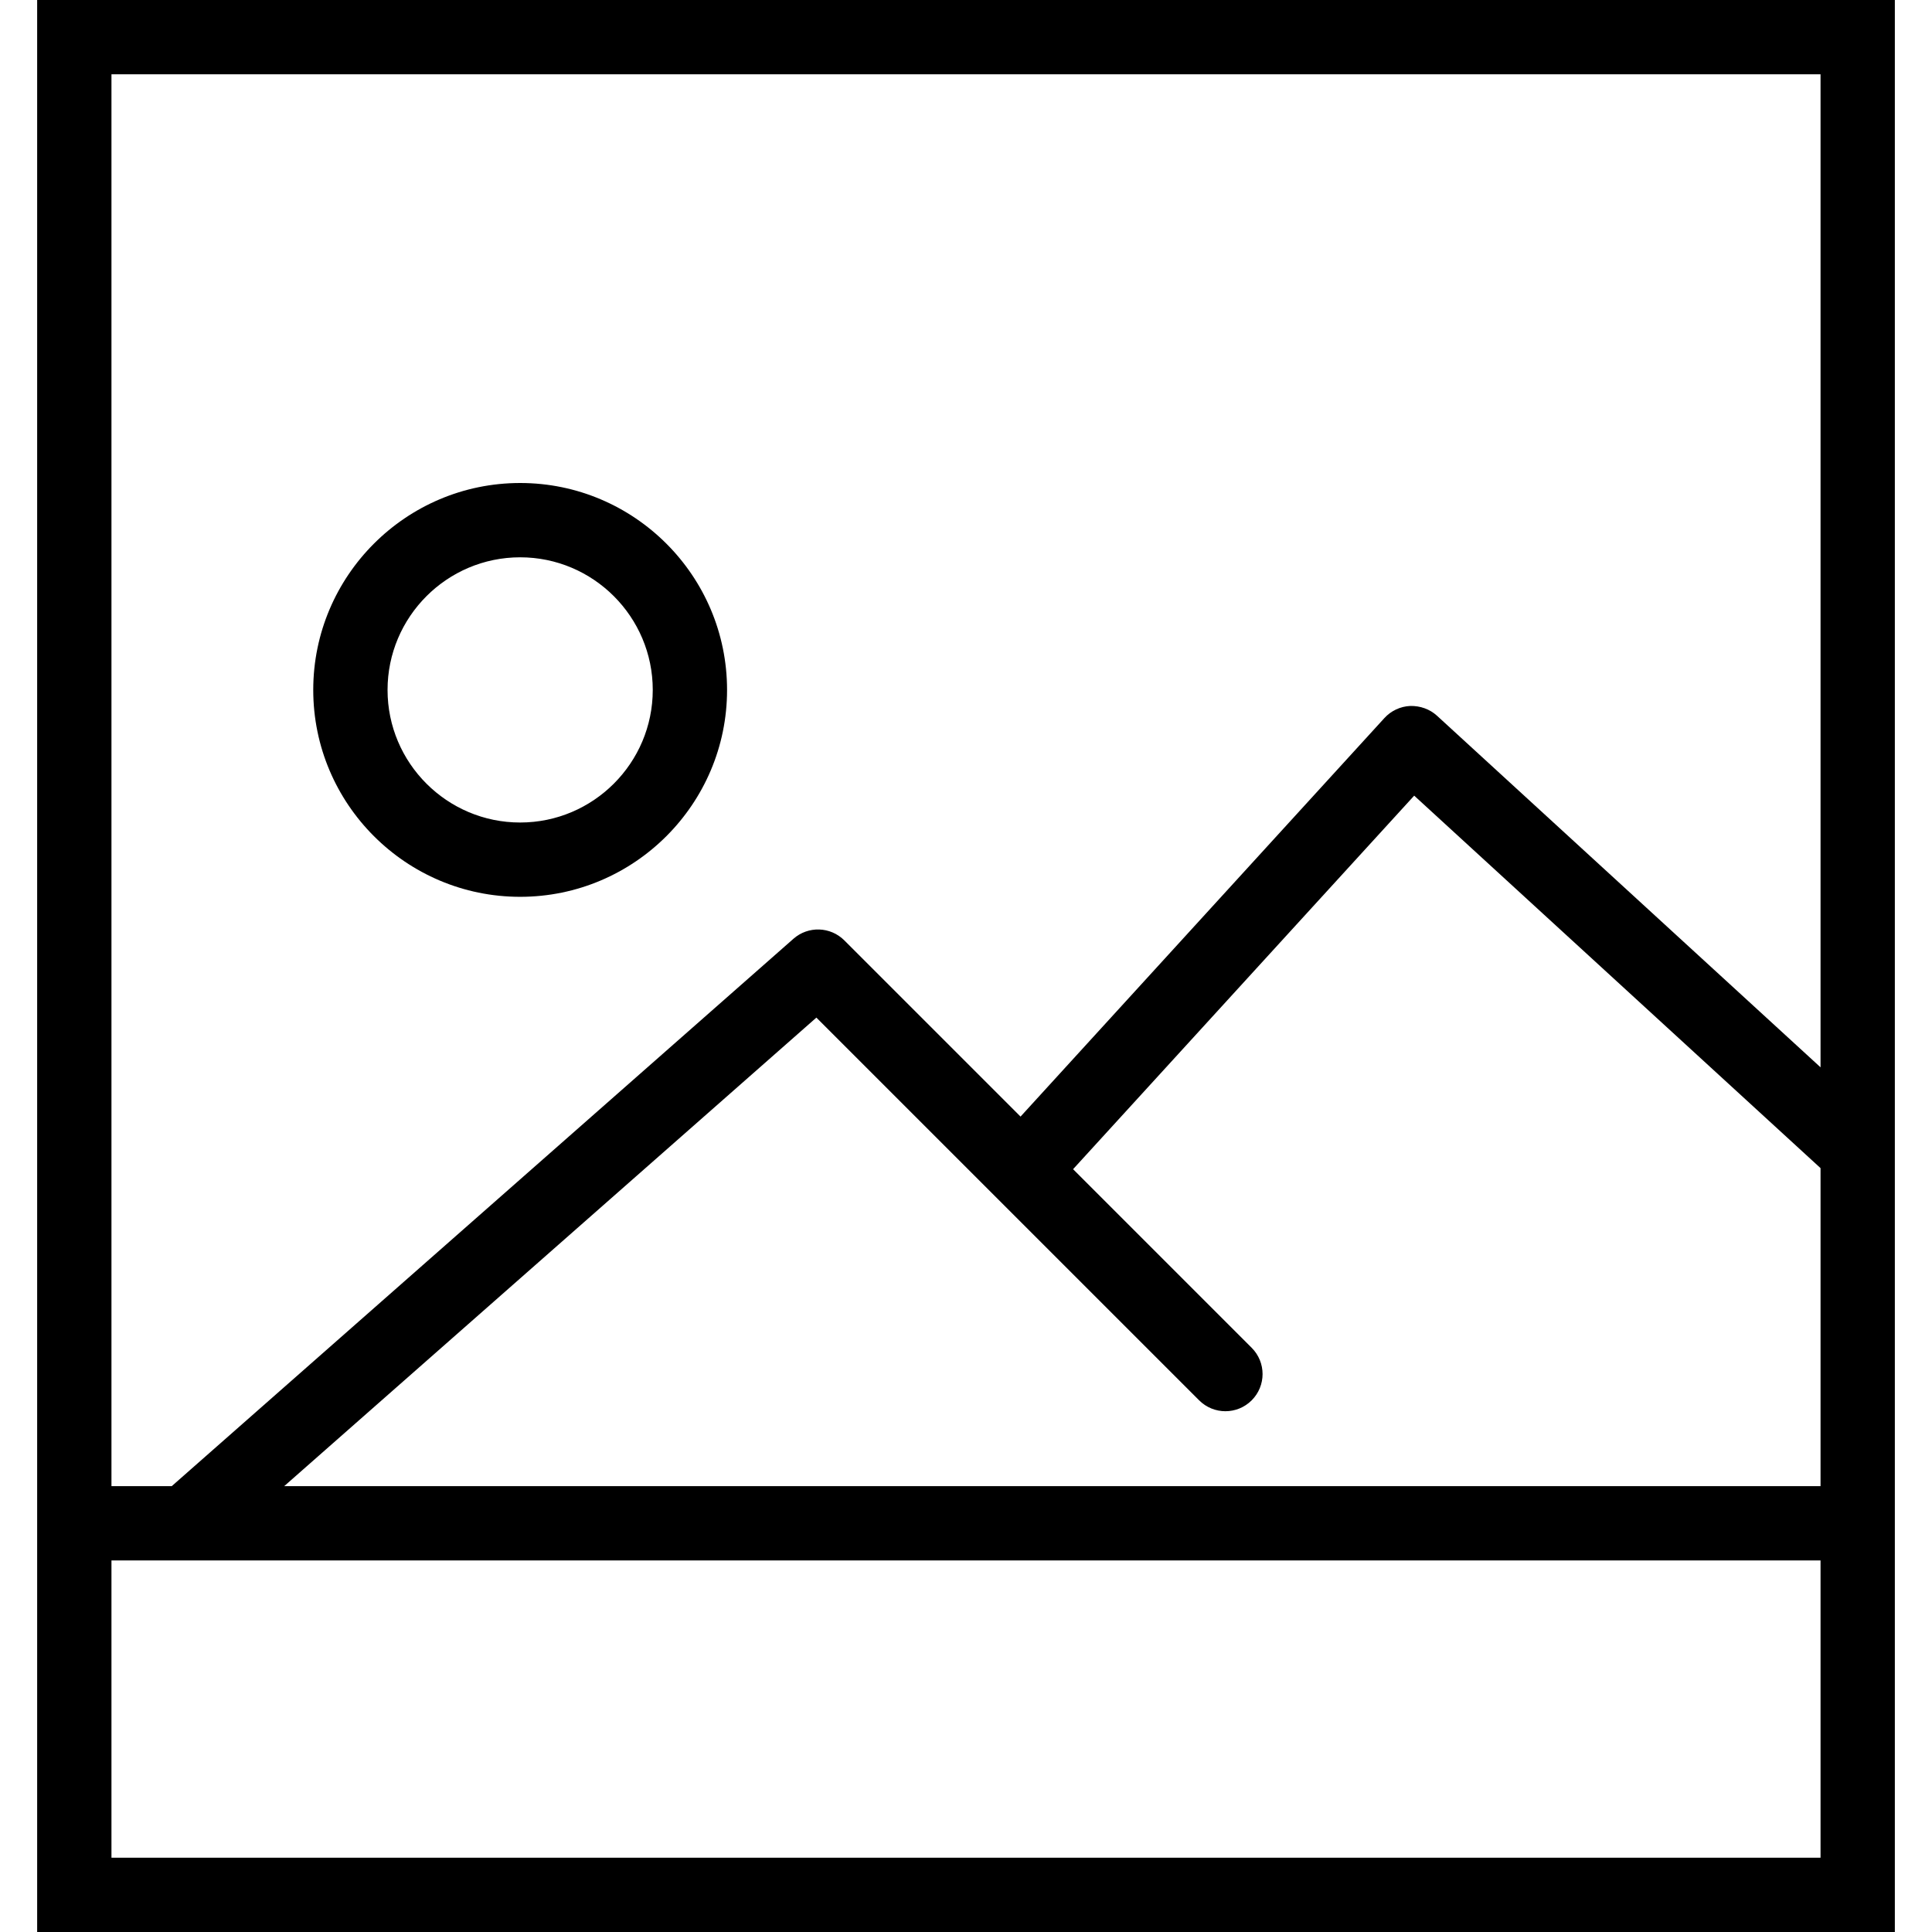
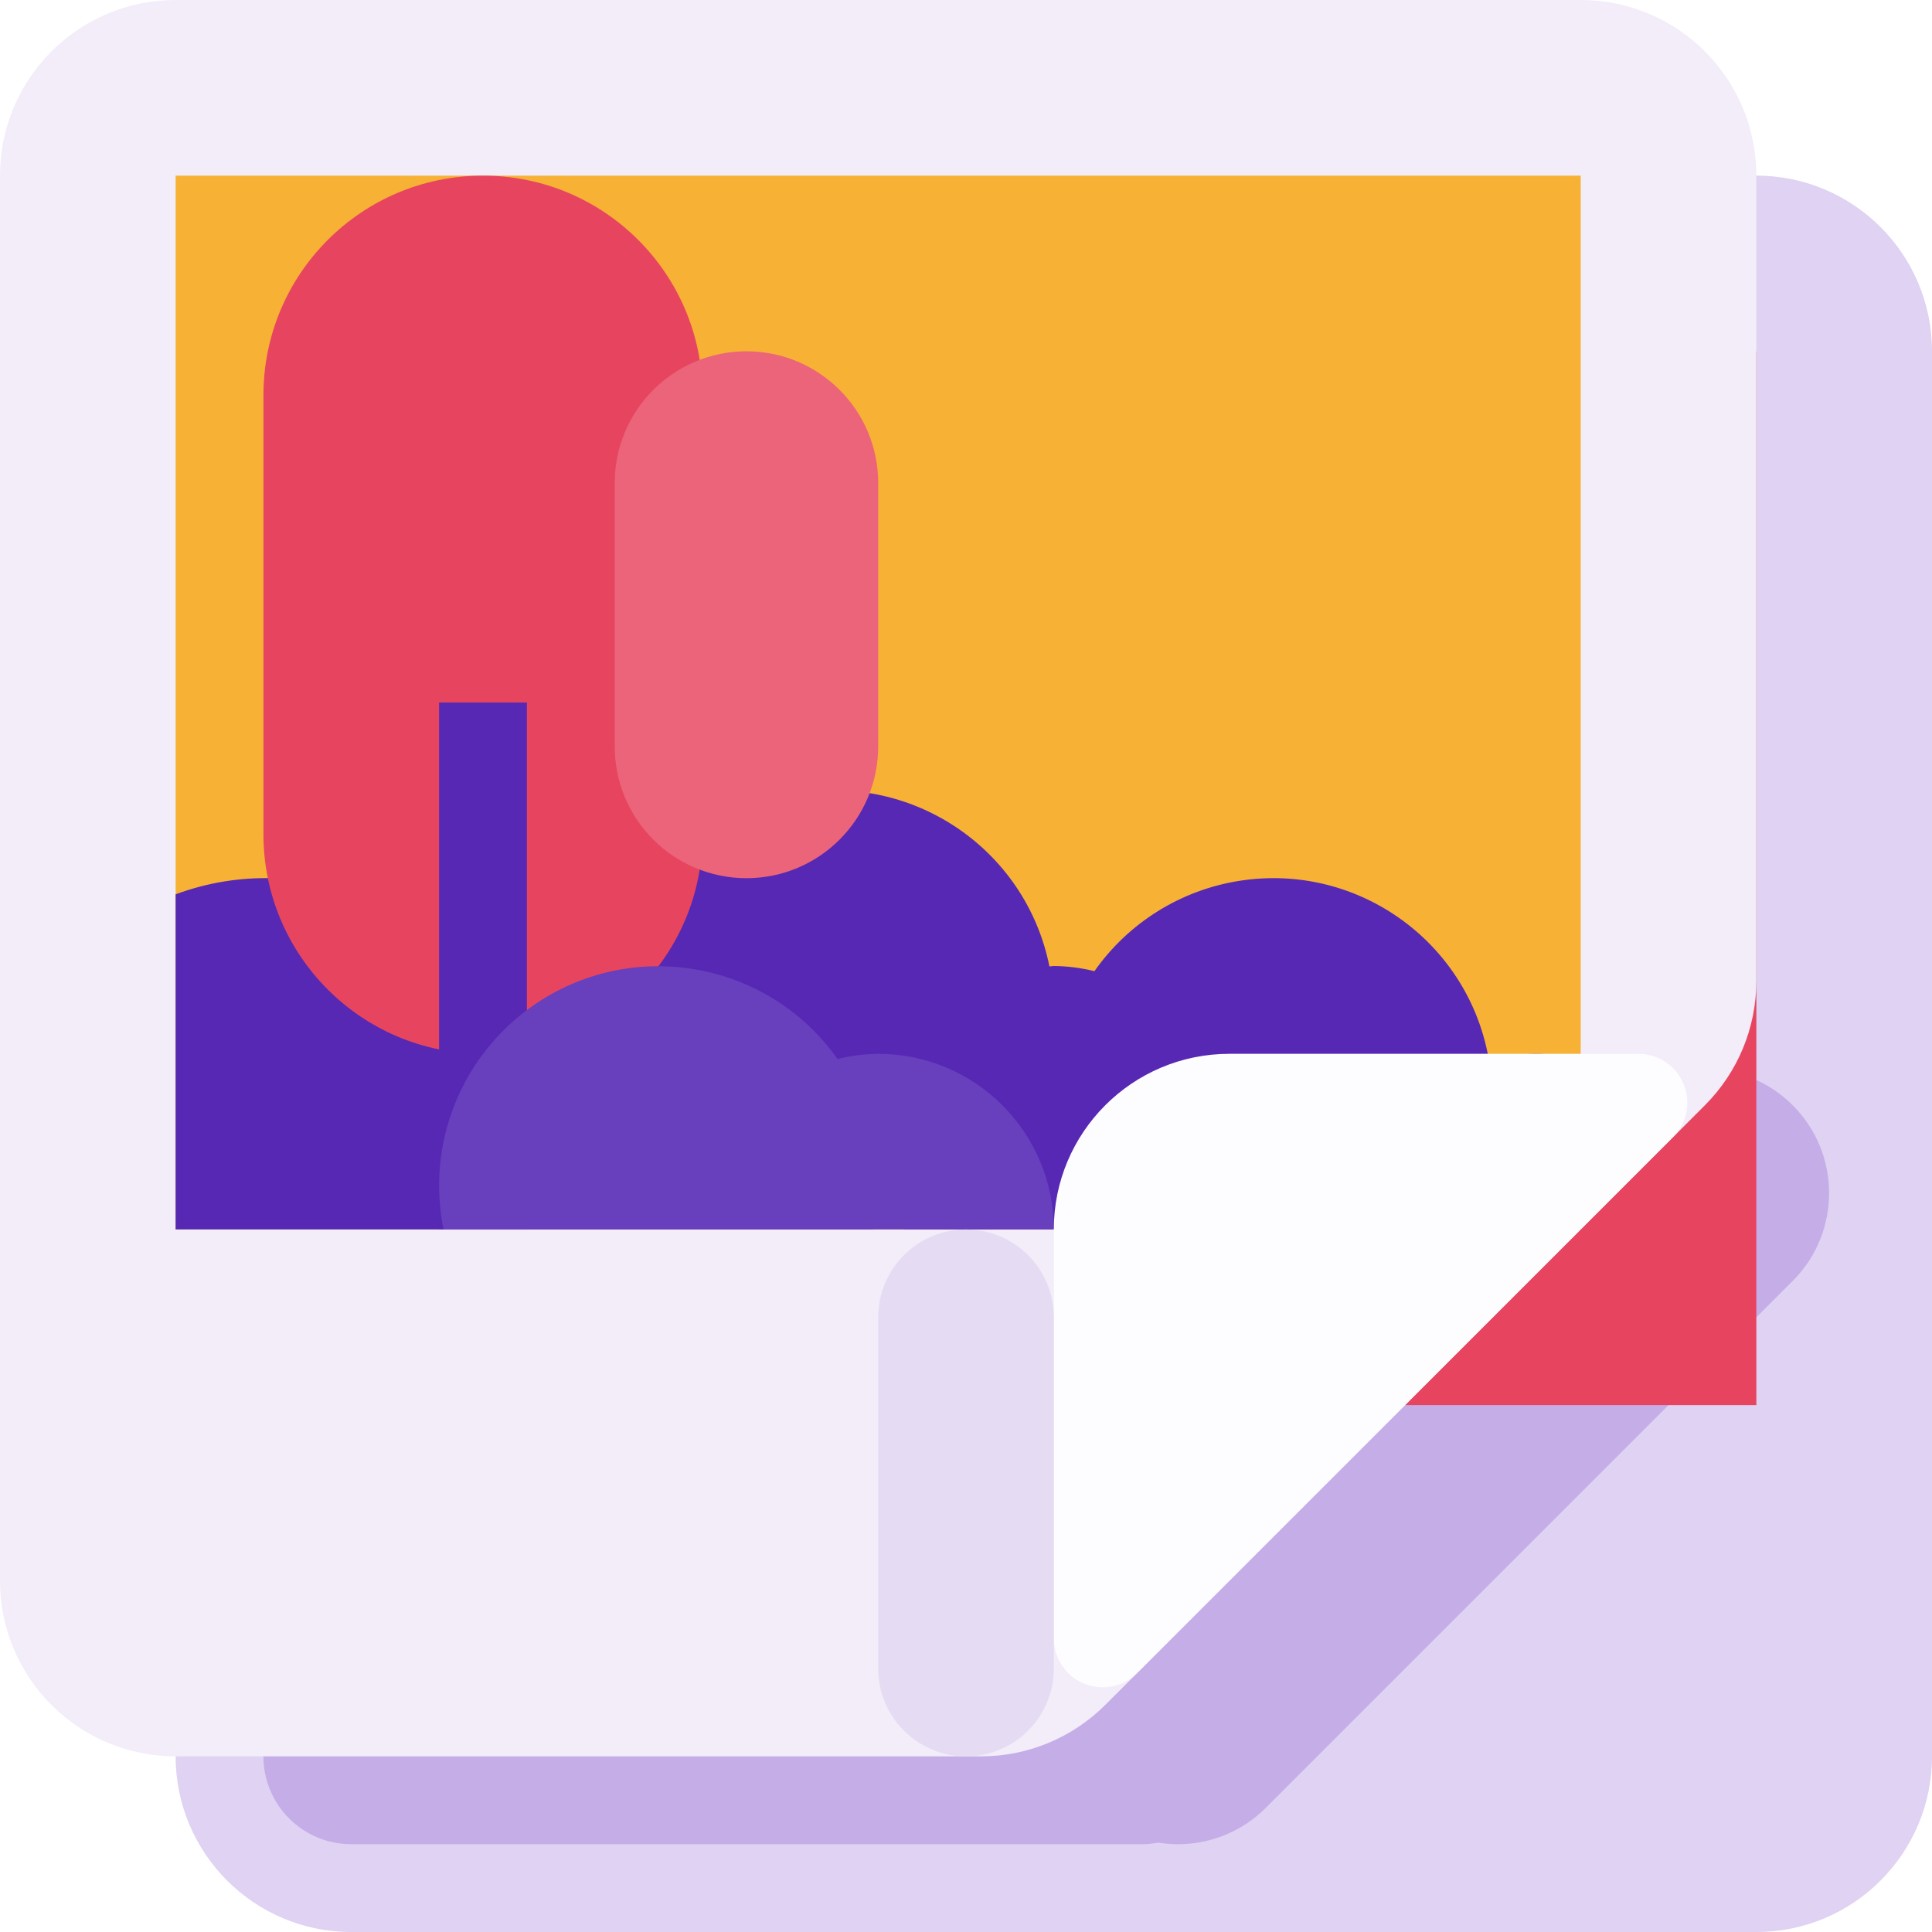
- <svg xmlns="http://www.w3.org/2000/svg" version="1.1" id="Capa_1" x="0px" y="0px" viewBox="0 0 52 52" style="enable-background:new 0 0 52 52;" xml:space="preserve">
+ <svg xmlns="http://www.w3.org/2000/svg" version="1.1" id="Capa_1" x="0px" y="0px" viewBox="0 0 469.337 469.337" style="enable-background:new 0 0 469.337 469.337;" xml:space="preserve">
+   <path style="fill:#DFD2F2;" d="M85.334,42.667H426.67c23.564,0,42.667,19.103,42.667,42.667V426.67  c0,23.564-19.103,42.667-42.667,42.667H85.334c-23.564,0-42.667-19.103-42.667-42.667V85.334  C42.667,61.769,61.769,42.667,85.334,42.667z" />
  <g>
-     <path d="M14,24.138c3.071,0,5.569-2.498,5.569-5.568C19.569,15.498,17.071,13,14,13s-5.569,2.498-5.569,5.569   C8.431,21.64,10.929,24.138,14,24.138z M14,15c1.968,0,3.569,1.602,3.569,3.569S15.968,22.138,14,22.138s-3.569-1.601-3.569-3.568   S12.032,15,14,15z" />
-     <path d="M1,0v40v12h50V40V0H1z M3,2h46v26.727l-10.324-9.464c-0.196-0.179-0.454-0.268-0.72-0.262   c-0.265,0.012-0.515,0.129-0.694,0.325l-9.794,10.727l-4.743-4.743c-0.374-0.373-0.972-0.392-1.368-0.044L4.622,40H3V2z M49,50H3   v-8h46V50z M7.649,40l14.324-12.611l10.302,10.301c0.391,0.391,1.023,0.391,1.414,0s0.391-1.023,0-1.414l-4.807-4.807l9.181-10.054   L49,31.44V40H7.649z" />
+     <path style="fill:#C5ADE7;" d="M85.33,405.337h192.004c11.782,0,21.333,9.551,21.333,21.333v0.001   c0,11.782-9.551,21.333-21.333,21.333H85.33c-11.782,0-21.333-9.551-21.333-21.333v-0.001   C63.997,414.888,73.548,405.337,85.33,405.337z" />
+     <path style="fill:#C5ADE7;" d="M264.833,396.502l128.001-128.001c11.782-11.782,30.885-11.782,42.667,0l0,0   c11.782,11.782,11.782,30.885,0,42.667L307.5,439.169c-11.782,11.782-30.885,11.782-42.667,0l0,0   C253.051,427.387,253.051,408.284,264.833,396.502z" />
  </g>
+   <path style="fill:#E7455F;" d="M85.333,85.333h341.333v256H85.333L85.333,85.333z" />
+   <path style="fill:#F2EDF9;" d="M42.667,0H384c23.564,0,42.667,19.103,42.667,42.667v195.66c0,11.316-4.495,22.168-12.497,30.17  L268.497,414.17c-8.002,8.002-18.854,12.497-30.17,12.497H42.667C19.103,426.667,0,407.564,0,384c0,0,0,0,0,0V42.667  C0,19.103,19.103,0,42.667,0L42.667,0L42.667,0z" />
+   <path style="fill:#F7B236;" d="M42.667,42.667H384v256H42.667V42.667z" />
+   <path style="fill:#5628B4;" d="M384,257.958c-7.166-2.7-15.085-2.605-22.185,0.264c-4.544-28.982-31.723-48.792-60.705-44.248  c-14.24,2.233-26.961,10.156-35.243,21.953c-3.228-0.805-6.54-1.228-9.867-1.26c-0.365,0-0.702,0.098-1.064,0.107  c-5.8-28.846-33.885-47.528-62.731-41.728c-21.363,4.295-37.956,21.167-41.896,42.598c-10.754,1.965-20.64,7.201-28.309,14.992  c-13.507-30.304-48.224-44.913-79.335-33.383v81.414h169.421c0.068-0.335,0.207-0.641,0.27-0.977  c1.876-0.398,3.729-0.899,5.549-1.501c0.448,0.902,1.171,1.612,1.678,2.478H384V257.958z" />
+   <path style="fill:#E7455F;" d="M117.327,42.667h0.01c29.453,0,53.33,23.877,53.33,53.33v106.67c0,29.453-23.877,53.33-53.33,53.33  h-0.01c-29.453,0-53.33-23.877-53.33-53.33V95.997C63.997,66.543,87.873,42.667,117.327,42.667z" />
+   <path style="fill:#EB647A;" d="M181.337,85.337L181.337,85.337c17.673,0,32,14.327,32,32v64c0,17.673-14.327,32-32,32l0,0  c-17.673,0-32-14.327-32-32v-64C149.337,99.664,163.664,85.337,181.337,85.337z" />
+   <path style="fill:#5628B4;" d="M106.667,170.667H128v128h-21.333V170.667z" />
+   <path style="fill:#683FBC;" d="M213.333,256c-3.327,0.032-6.639,0.455-9.867,1.26c-16.985-24.032-50.236-29.745-74.269-12.76  c-17.263,12.201-25.681,33.453-21.455,54.166H256C256,275.103,236.898,256,213.333,256C213.334,256,213.334,256,213.333,256  L213.333,256z" />
+   <path style="fill:#FDFCFE;" d="M298.667,256h99.378c6.548,0,11.856,5.308,11.856,11.856c0,3.144-1.249,6.16-3.472,8.383  L276.239,406.428c-4.63,4.63-12.137,4.63-16.767,0c-2.223-2.223-3.472-5.239-3.472-8.383v-99.378  C256,275.103,275.103,256,298.667,256L298.667,256L298.667,256z" />
+   <path style="fill:#E5DCF3;" d="M234.67,298.667h0.001c11.782,0,21.333,9.551,21.333,21.333v85.334  c0,11.782-9.551,21.333-21.333,21.333h-0.001c-11.782,0-21.333-9.551-21.333-21.333V320  C213.337,308.218,222.888,298.667,234.67,298.667z" />
  <g>
</g>
  <g>
</g>
  <g>
</g>
  <g>
</g>
  <g>
</g>
  <g>
</g>
  <g>
</g>
  <g>
</g>
  <g>
</g>
  <g>
</g>
  <g>
</g>
  <g>
</g>
  <g>
</g>
  <g>
</g>
  <g>
</g>
</svg>
